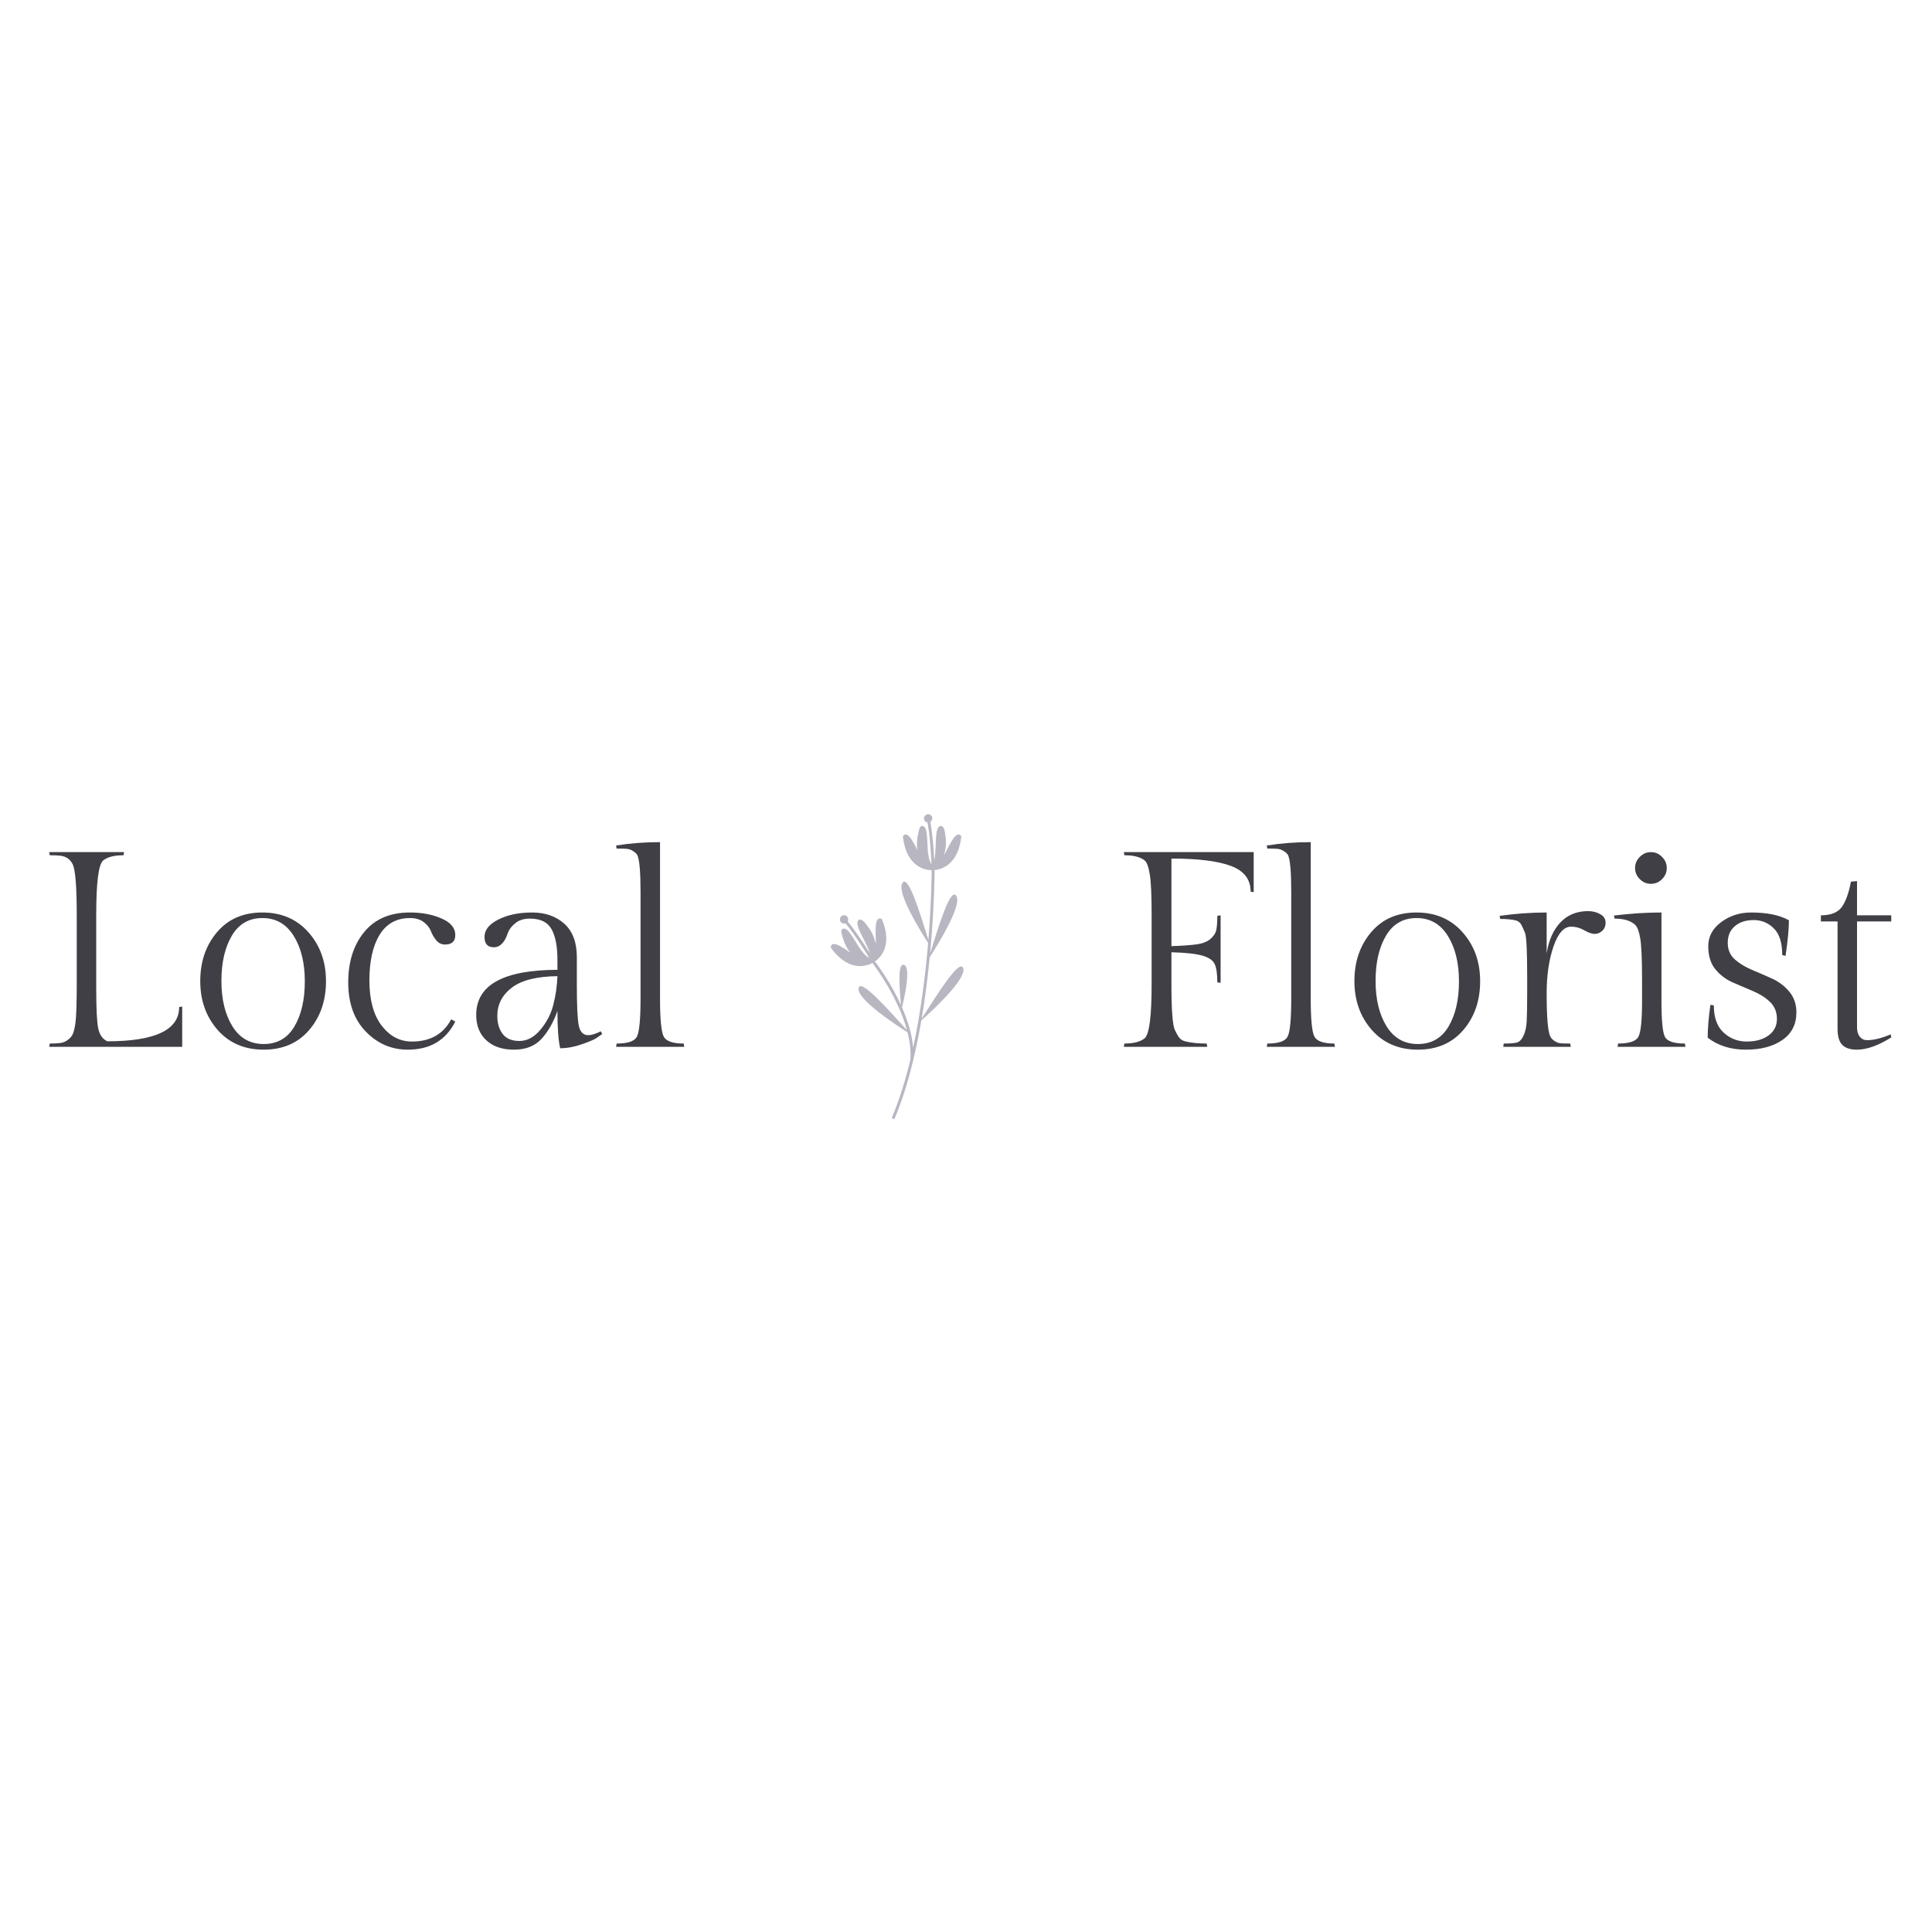
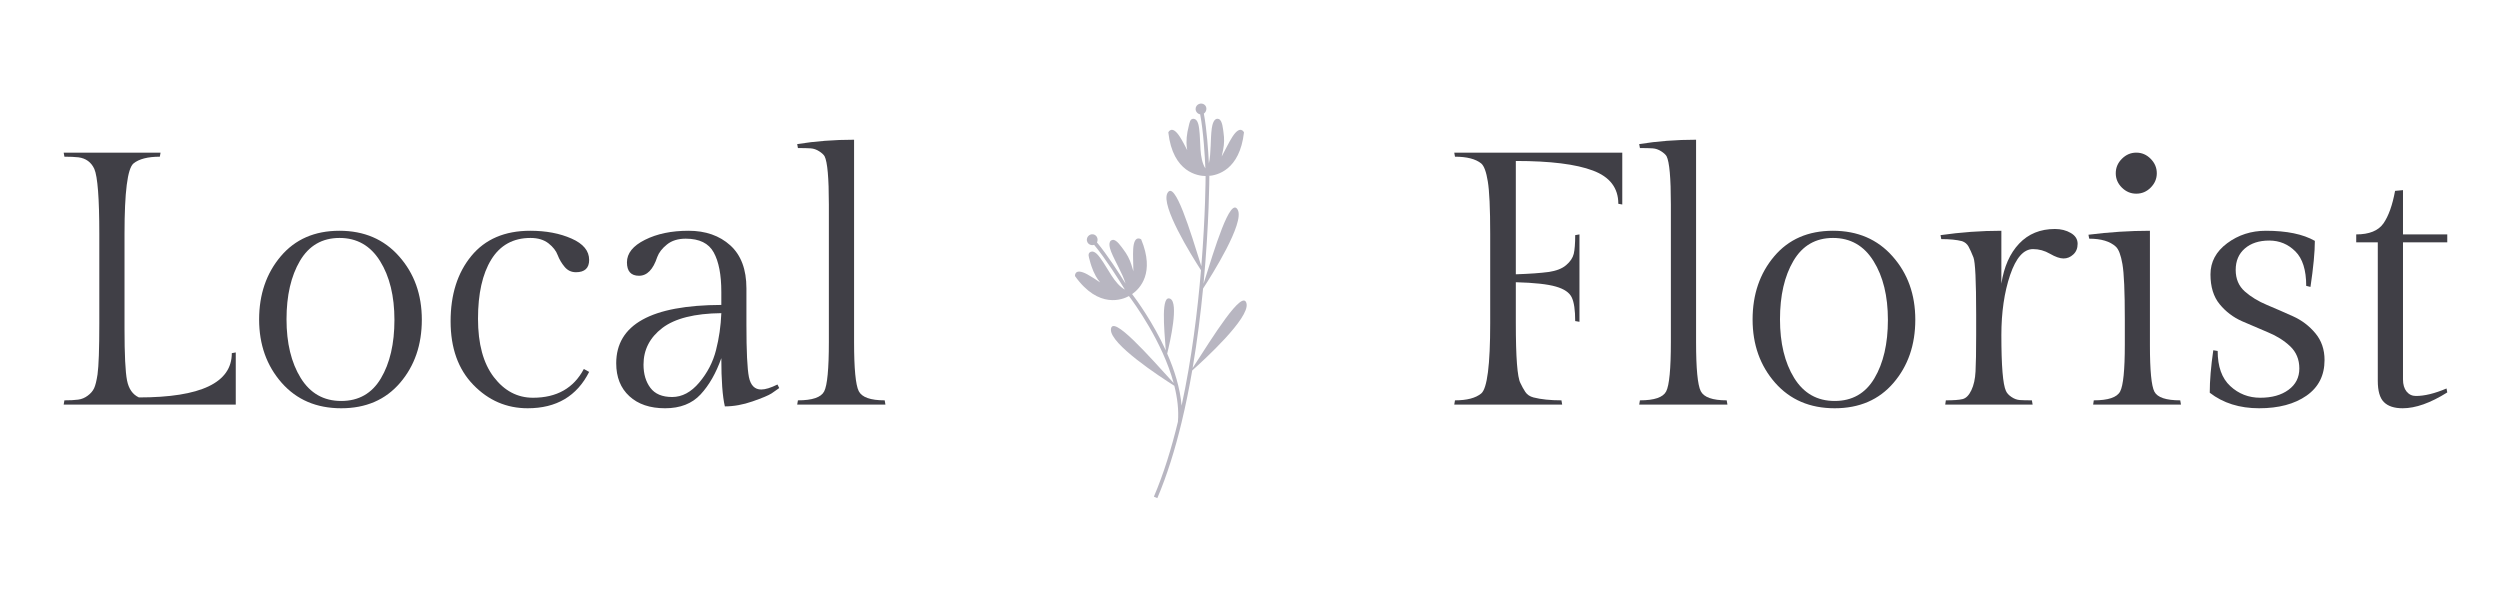
- <svg xmlns="http://www.w3.org/2000/svg" width="500" zoomAndPan="magnify" viewBox="0 0 375 375" height="500" preserveAspectRatio="xMidYMid meet" version="1.0">
+ <svg xmlns="http://www.w3.org/2000/svg" width="500" zoomAndPan="magnify" viewBox="0 0 375 90" height="120" preserveAspectRatio="xMidYMid meet" version="1.0">
  <defs>
    <g />
-     <clipPath id="8d36da20f7">
-       <path d="M 161.117 158 L 187.441 158 L 187.441 217.504 L 161.117 217.504 Z M 161.117 158 " clip-rule="nonzero" />
+     <clipPath id="9961842f8b">
+       <path d="M 161.117 15.273 L 187.441 15.273 L 187.441 75 L 161.117 75 Z M 161.117 15.273 " clip-rule="nonzero" />
    </clipPath>
  </defs>
  <g fill="#403f46" fill-opacity="1">
-     <g transform="translate(6.802075, 203.1922)">
+     <g transform="translate(6.802073, 60.69222)">
      <g>
        <path d="M 28.562 0 L 2.75 0 L 2.859 -0.641 C 3.723 -0.641 4.414 -0.676 4.938 -0.75 C 5.457 -0.82 5.93 -1.02 6.359 -1.344 C 6.797 -1.664 7.113 -2.035 7.312 -2.453 C 7.508 -2.867 7.68 -3.562 7.828 -4.531 C 8.004 -5.789 8.094 -8.348 8.094 -12.203 L 8.094 -25.594 C 8.094 -30.945 7.844 -34.203 7.344 -35.359 C 6.875 -36.367 6.082 -36.945 4.969 -37.094 C 4.426 -37.156 3.723 -37.188 2.859 -37.188 L 2.75 -37.797 L 17.281 -37.797 L 17.172 -37.188 C 15.367 -37.188 14.051 -36.848 13.219 -36.172 C 12.32 -35.41 11.875 -31.883 11.875 -25.594 L 11.875 -11.391 C 11.875 -7.504 12 -4.922 12.25 -3.641 C 12.5 -2.367 13.094 -1.516 14.031 -1.078 C 23.32 -1.078 27.969 -3.289 27.969 -7.719 L 28.562 -7.828 Z M 28.562 0 " />
      </g>
    </g>
  </g>
  <g fill="#403f46" fill-opacity="1">
-     <g transform="translate(36.71218, 203.1922)">
+     <g transform="translate(36.71218, 60.69222)">
      <g>
        <path d="M 2.156 -12.766 C 2.156 -16.523 3.234 -19.68 5.391 -22.234 C 7.555 -24.797 10.492 -26.078 14.203 -26.078 C 17.91 -26.078 20.895 -24.797 23.156 -22.234 C 25.426 -19.68 26.562 -16.516 26.562 -12.734 C 26.562 -8.961 25.473 -5.805 23.297 -3.266 C 21.117 -0.723 18.176 0.547 14.469 0.547 C 10.758 0.547 7.781 -0.727 5.531 -3.281 C 3.281 -5.844 2.156 -9.004 2.156 -12.766 Z M 8.391 -4 C 9.816 -1.695 11.844 -0.547 14.469 -0.547 C 17.094 -0.547 19.078 -1.676 20.422 -3.938 C 21.773 -6.207 22.453 -9.129 22.453 -12.703 C 22.453 -16.285 21.734 -19.227 20.297 -21.531 C 18.859 -23.844 16.832 -25 14.219 -25 C 11.613 -25 9.633 -23.852 8.281 -21.562 C 6.938 -19.281 6.266 -16.359 6.266 -12.797 C 6.266 -9.234 6.973 -6.301 8.391 -4 Z M 8.391 -4 " />
      </g>
    </g>
  </g>
  <g fill="#403f46" fill-opacity="1">
-     <g transform="translate(65.43452, 203.1922)">
+     <g transform="translate(65.43452, 60.69222)">
      <g>
        <path d="M 13.719 0.547 C 10.551 0.547 7.832 -0.625 5.562 -2.969 C 3.289 -5.312 2.156 -8.488 2.156 -12.5 C 2.156 -16.508 3.191 -19.773 5.266 -22.297 C 7.336 -24.816 10.281 -26.078 14.094 -26.078 C 16.469 -26.078 18.535 -25.688 20.297 -24.906 C 22.055 -24.133 22.938 -23.066 22.938 -21.703 C 22.938 -20.473 22.273 -19.859 20.953 -19.859 C 20.266 -19.859 19.695 -20.129 19.25 -20.672 C 18.801 -21.211 18.457 -21.797 18.219 -22.422 C 17.988 -23.055 17.531 -23.645 16.844 -24.188 C 16.156 -24.727 15.254 -25 14.141 -25 C 11.547 -25 9.582 -23.914 8.25 -21.75 C 6.926 -19.594 6.266 -16.633 6.266 -12.875 C 6.266 -9.113 7.055 -6.195 8.641 -4.125 C 10.223 -2.062 12.18 -1.031 14.516 -1.031 C 18.078 -1.031 20.617 -2.469 22.141 -5.344 L 22.938 -4.906 C 21.102 -1.27 18.031 0.547 13.719 0.547 Z M 13.719 0.547 " />
      </g>
    </g>
  </g>
  <g fill="#403f46" fill-opacity="1">
-     <g transform="translate(89.72974, 203.1922)">
+     <g transform="translate(89.72974, 60.69222)">
      <g>
        <path d="M 22.234 -17.438 L 22.234 -11.984 C 22.234 -7.992 22.359 -5.375 22.609 -4.125 C 22.867 -2.883 23.484 -2.266 24.453 -2.266 C 25.066 -2.266 25.879 -2.516 26.891 -3.016 L 27.156 -2.484 C 26.863 -2.266 26.484 -2 26.016 -1.688 C 25.547 -1.383 24.594 -0.984 23.156 -0.484 C 21.719 0.016 20.332 0.266 19 0.266 C 18.645 -1.242 18.469 -3.656 18.469 -6.969 C 17.676 -4.727 16.641 -2.914 15.359 -1.531 C 14.078 -0.145 12.301 0.547 10.031 0.547 C 7.77 0.547 5.984 -0.055 4.672 -1.266 C 3.359 -2.473 2.703 -4.117 2.703 -6.203 C 2.703 -12.004 7.957 -14.922 18.469 -14.953 L 18.469 -16.891 C 18.469 -19.484 18.086 -21.461 17.328 -22.828 C 16.578 -24.203 15.176 -24.891 13.125 -24.891 C 11.969 -24.891 11.031 -24.598 10.312 -24.016 C 9.594 -23.441 9.109 -22.816 8.859 -22.141 C 8.242 -20.266 7.332 -19.328 6.125 -19.328 C 4.914 -19.328 4.312 -20 4.312 -21.344 C 4.312 -22.695 5.211 -23.82 7.016 -24.719 C 8.816 -25.625 10.992 -26.078 13.547 -26.078 C 16.109 -26.078 18.195 -25.348 19.812 -23.891 C 21.426 -22.43 22.234 -20.281 22.234 -17.438 Z M 6.797 -6 C 6.797 -4.594 7.141 -3.43 7.828 -2.516 C 8.516 -1.598 9.602 -1.141 11.094 -1.141 C 12.582 -1.141 13.938 -1.863 15.156 -3.312 C 16.383 -4.77 17.223 -6.391 17.672 -8.172 C 18.129 -9.953 18.395 -11.801 18.469 -13.719 C 14.469 -13.676 11.52 -12.938 9.625 -11.5 C 7.738 -10.062 6.797 -8.227 6.797 -6 Z M 6.797 -6 " />
      </g>
    </g>
  </g>
  <g fill="#403f46" fill-opacity="1">
-     <g transform="translate(118.2361, 203.1922)">
+     <g transform="translate(118.2361, 60.69222)">
      <g>
        <path d="M 9.875 -39.734 L 9.875 -9.391 C 9.875 -5.398 10.109 -2.941 10.578 -2.016 C 11.047 -1.098 12.344 -0.641 14.469 -0.641 L 14.578 0 L 1.344 0 L 1.453 -0.641 C 3.617 -0.641 4.93 -1.086 5.391 -1.984 C 5.859 -2.891 6.094 -5.359 6.094 -9.391 L 6.094 -30.016 C 6.094 -34.004 5.879 -36.414 5.453 -37.25 C 5.305 -37.5 5.035 -37.75 4.641 -38 C 4.242 -38.258 3.82 -38.406 3.375 -38.438 C 2.926 -38.469 2.285 -38.484 1.453 -38.484 L 1.344 -39.078 C 4.051 -39.516 6.895 -39.734 9.875 -39.734 Z M 9.875 -39.734 " />
      </g>
    </g>
  </g>
  <g fill="#403f46" fill-opacity="1">
-     <g transform="translate(134.4437, 203.1922)">
+     <g transform="translate(134.4437, 60.69222)">
      <g />
    </g>
  </g>
  <g fill="#403f46" fill-opacity="1">
-     <g transform="translate(147.9411, 203.1922)">
+     <g transform="translate(147.9411, 60.69222)">
      <g />
    </g>
  </g>
  <g fill="#403f46" fill-opacity="1">
-     <g transform="translate(161.4384, 203.1922)">
+     <g transform="translate(161.4384, 60.69222)">
      <g />
    </g>
  </g>
  <g fill="#403f46" fill-opacity="1">
-     <g transform="translate(174.9358, 203.1922)">
+     <g transform="translate(174.9358, 60.69222)">
      <g />
    </g>
  </g>
  <g fill="#403f46" fill-opacity="1">
-     <g transform="translate(188.4331, 203.1922)">
+     <g transform="translate(188.4331, 60.69222)">
      <g />
    </g>
  </g>
  <g fill="#403f46" fill-opacity="1">
-     <g transform="translate(201.9305, 203.1922)">
+     <g transform="translate(201.9305, 60.69222)">
      <g />
    </g>
  </g>
  <g fill="#403f46" fill-opacity="1">
-     <g transform="translate(215.4358, 203.1922)">
+     <g transform="translate(215.4358, 60.69222)">
      <g>
        <path d="M 27.906 -37.797 L 27.906 -30.016 L 27.312 -30.125 C 27.312 -32.5 26.039 -34.16 23.5 -35.109 C 20.969 -36.066 17.113 -36.547 11.938 -36.547 L 11.938 -19.547 C 14.02 -19.617 15.645 -19.734 16.812 -19.891 C 17.988 -20.055 18.879 -20.398 19.484 -20.922 C 20.098 -21.441 20.477 -22.004 20.625 -22.609 C 20.77 -23.223 20.844 -24.16 20.844 -25.422 L 21.484 -25.531 L 21.484 -12.422 L 20.844 -12.531 C 20.844 -14.176 20.672 -15.359 20.328 -16.078 C 19.984 -16.805 19.191 -17.348 17.953 -17.703 C 16.711 -18.066 14.707 -18.285 11.938 -18.359 L 11.938 -12.203 C 11.938 -7.086 12.164 -4.098 12.625 -3.234 C 12.844 -2.766 13.086 -2.32 13.359 -1.906 C 13.629 -1.5 14.035 -1.223 14.578 -1.078 C 15.723 -0.785 17.125 -0.641 18.781 -0.641 L 18.891 0 L 2.703 0 L 2.812 -0.641 C 4.602 -0.641 5.914 -0.984 6.75 -1.672 C 7.645 -2.43 8.094 -5.941 8.094 -12.203 L 8.094 -25.594 C 8.094 -29.438 7.973 -32.066 7.734 -33.484 C 7.504 -34.91 7.176 -35.805 6.75 -36.172 C 5.914 -36.848 4.602 -37.188 2.812 -37.188 L 2.703 -37.797 Z M 27.906 -37.797 " />
      </g>
    </g>
  </g>
  <g fill="#403f46" fill-opacity="1">
-     <g transform="translate(244.5361, 203.1922)">
+     <g transform="translate(244.5361, 60.69222)">
      <g>
        <path d="M 9.875 -39.734 L 9.875 -9.391 C 9.875 -5.398 10.109 -2.941 10.578 -2.016 C 11.047 -1.098 12.344 -0.641 14.469 -0.641 L 14.578 0 L 1.344 0 L 1.453 -0.641 C 3.617 -0.641 4.93 -1.086 5.391 -1.984 C 5.859 -2.891 6.094 -5.359 6.094 -9.391 L 6.094 -30.016 C 6.094 -34.004 5.879 -36.414 5.453 -37.25 C 5.305 -37.5 5.035 -37.75 4.641 -38 C 4.242 -38.258 3.82 -38.406 3.375 -38.438 C 2.926 -38.469 2.285 -38.484 1.453 -38.484 L 1.344 -39.078 C 4.051 -39.516 6.895 -39.734 9.875 -39.734 Z M 9.875 -39.734 " />
      </g>
    </g>
  </g>
  <g fill="#403f46" fill-opacity="1">
-     <g transform="translate(260.7329, 203.1922)">
+     <g transform="translate(260.7329, 60.69222)">
      <g>
        <path d="M 2.156 -12.766 C 2.156 -16.523 3.234 -19.68 5.391 -22.234 C 7.555 -24.797 10.492 -26.078 14.203 -26.078 C 17.91 -26.078 20.895 -24.797 23.156 -22.234 C 25.426 -19.68 26.562 -16.516 26.562 -12.734 C 26.562 -8.961 25.473 -5.805 23.297 -3.266 C 21.117 -0.723 18.176 0.547 14.469 0.547 C 10.758 0.547 7.781 -0.727 5.531 -3.281 C 3.281 -5.844 2.156 -9.004 2.156 -12.766 Z M 8.391 -4 C 9.816 -1.695 11.844 -0.547 14.469 -0.547 C 17.094 -0.547 19.078 -1.676 20.422 -3.938 C 21.773 -6.207 22.453 -9.129 22.453 -12.703 C 22.453 -16.285 21.734 -19.227 20.297 -21.531 C 18.859 -23.844 16.832 -25 14.219 -25 C 11.613 -25 9.633 -23.852 8.281 -21.562 C 6.938 -19.281 6.266 -16.359 6.266 -12.797 C 6.266 -9.234 6.973 -6.301 8.391 -4 Z M 8.391 -4 " />
      </g>
    </g>
  </g>
  <g fill="#403f46" fill-opacity="1">
-     <g transform="translate(289.4552, 203.1922)">
+     <g transform="translate(289.4552, 60.69222)">
      <g>
        <path d="M 18.781 -26.344 C 19.688 -26.344 20.477 -26.145 21.156 -25.75 C 21.844 -25.352 22.188 -24.812 22.188 -24.125 C 22.188 -23.445 21.969 -22.91 21.531 -22.516 C 21.102 -22.117 20.617 -21.922 20.078 -21.922 C 19.535 -21.922 18.859 -22.156 18.047 -22.625 C 17.242 -23.094 16.395 -23.328 15.5 -23.328 C 14.094 -23.328 12.945 -22.031 12.062 -19.438 C 11.188 -16.844 10.75 -13.836 10.75 -10.422 C 10.75 -5.816 10.977 -3.023 11.438 -2.047 C 11.582 -1.723 11.852 -1.426 12.25 -1.156 C 12.645 -0.883 13.055 -0.727 13.484 -0.688 C 13.922 -0.656 14.535 -0.641 15.328 -0.641 L 15.438 0 L 2.328 0 L 2.422 -0.641 C 3.578 -0.641 4.414 -0.703 4.938 -0.828 C 5.457 -0.961 5.895 -1.406 6.25 -2.156 C 6.613 -2.914 6.82 -3.859 6.875 -4.984 C 6.938 -6.117 6.969 -7.93 6.969 -10.422 L 6.969 -13.547 C 6.969 -18.547 6.832 -21.391 6.562 -22.078 C 6.289 -22.766 6.047 -23.305 5.828 -23.703 C 5.609 -24.098 5.285 -24.367 4.859 -24.516 C 4.066 -24.723 3.023 -24.828 1.734 -24.828 L 1.625 -25.422 C 4.676 -25.859 7.719 -26.078 10.75 -26.078 L 10.75 -18.141 C 11.145 -20.691 12.035 -22.695 13.422 -24.156 C 14.805 -25.613 16.594 -26.344 18.781 -26.344 Z M 18.781 -26.344 " />
      </g>
    </g>
  </g>
  <g fill="#403f46" fill-opacity="1">
-     <g transform="translate(311.6449, 203.1922)">
+     <g transform="translate(311.6449, 60.69222)">
      <g>
        <path d="M 6.641 -32.547 C 6.023 -33.16 5.719 -33.879 5.719 -34.703 C 5.719 -35.535 6.023 -36.258 6.641 -36.875 C 7.254 -37.488 7.973 -37.797 8.797 -37.797 C 9.629 -37.797 10.348 -37.488 10.953 -36.875 C 11.566 -36.258 11.875 -35.535 11.875 -34.703 C 11.875 -33.879 11.566 -33.16 10.953 -32.547 C 10.348 -31.941 9.629 -31.641 8.797 -31.641 C 7.973 -31.641 7.254 -31.941 6.641 -32.547 Z M 10.844 -26.078 L 10.844 -8.906 C 10.844 -5.125 11.066 -2.801 11.516 -1.938 C 11.973 -1.07 13.266 -0.641 15.391 -0.641 L 15.5 0 L 2.328 0 L 2.422 -0.641 C 4.586 -0.641 5.906 -1.082 6.375 -1.969 C 6.844 -2.852 7.078 -5.203 7.078 -9.016 L 7.078 -12.797 C 7.078 -16.973 6.957 -19.734 6.719 -21.078 C 6.488 -22.43 6.156 -23.305 5.719 -23.703 C 4.852 -24.492 3.523 -24.891 1.734 -24.891 L 1.625 -25.484 C 4.75 -25.879 7.82 -26.078 10.844 -26.078 Z M 10.844 -26.078 " />
      </g>
    </g>
  </g>
  <g fill="#403f46" fill-opacity="1">
-     <g transform="translate(328.7595, 203.1922)">
+     <g transform="translate(328.7595, 60.69222)">
      <g>
        <path d="M 3.891 -8.047 C 3.891 -5.703 4.52 -3.945 5.781 -2.781 C 7.039 -1.613 8.539 -1.031 10.281 -1.031 C 12.031 -1.031 13.441 -1.426 14.516 -2.219 C 15.598 -3.008 16.141 -4.078 16.141 -5.422 C 16.141 -6.773 15.68 -7.883 14.766 -8.75 C 13.848 -9.613 12.738 -10.312 11.438 -10.844 C 10.145 -11.383 8.844 -11.941 7.531 -12.516 C 6.219 -13.098 5.102 -13.945 4.188 -15.062 C 3.27 -16.176 2.812 -17.664 2.812 -19.531 C 2.812 -21.406 3.645 -22.961 5.312 -24.203 C 6.988 -25.453 8.926 -26.078 11.125 -26.078 C 14.25 -26.078 16.695 -25.57 18.469 -24.562 C 18.469 -22.906 18.25 -20.602 17.812 -17.656 L 17.172 -17.812 C 17.172 -20.188 16.629 -21.91 15.547 -22.984 C 14.461 -24.066 13.156 -24.609 11.625 -24.609 C 10.102 -24.609 8.883 -24.211 7.969 -23.422 C 7.051 -22.629 6.594 -21.555 6.594 -20.203 C 6.594 -18.859 7.051 -17.781 7.969 -16.969 C 8.883 -16.164 9.988 -15.492 11.281 -14.953 C 12.57 -14.41 13.875 -13.844 15.188 -13.25 C 16.508 -12.656 17.629 -11.805 18.547 -10.703 C 19.461 -9.609 19.922 -8.27 19.922 -6.688 C 19.922 -4.383 19.02 -2.602 17.219 -1.344 C 15.414 -0.082 13.047 0.547 10.109 0.547 C 7.18 0.547 4.711 -0.227 2.703 -1.781 C 2.703 -3.582 2.879 -5.707 3.234 -8.156 Z M 3.891 -8.047 " />
      </g>
    </g>
  </g>
  <g fill="#403f46" fill-opacity="1">
-     <g transform="translate(350.9491, 203.1922)">
+     <g transform="translate(350.9491, 60.69222)">
      <g>
        <path d="M 9.5 -25.531 L 16.141 -25.531 L 16.141 -24.344 L 9.5 -24.344 L 9.5 -3.781 C 9.5 -3.02 9.676 -2.414 10.031 -1.969 C 10.395 -1.52 10.863 -1.297 11.438 -1.297 C 12.738 -1.297 14.27 -1.672 16.031 -2.422 L 16.141 -1.828 C 13.617 -0.242 11.391 0.547 9.453 0.547 C 8.191 0.547 7.254 0.238 6.641 -0.375 C 6.023 -0.988 5.719 -2.051 5.719 -3.562 L 5.719 -24.344 L 2.484 -24.344 L 2.484 -25.531 C 4.43 -25.531 5.789 -26.078 6.562 -27.172 C 7.332 -28.273 7.914 -29.906 8.312 -32.062 L 9.5 -32.172 Z M 9.5 -25.531 " />
      </g>
    </g>
  </g>
-   <g clip-path="url(#8d36da20f7)">
-     <path fill="#b8b6c1" d="M 186.98 188.035 C 186.449 185.656 181.855 193.129 178.895 197.707 C 179.594 193.582 180.098 189.508 180.461 185.781 C 181.77 183.77 186.707 175.945 185.664 173.973 C 184.551 171.871 182.18 179.84 180.531 185.059 C 181.387 175.926 181.402 169.039 181.402 168.898 L 181.234 168.898 C 182.547 168.812 185.953 168.047 186.598 162.355 C 186.598 162.355 186.062 161.152 184.859 163.02 C 184.324 163.855 183.816 164.949 183.254 165.984 C 183.352 165.566 183.422 165.191 183.473 164.945 C 183.641 164.102 183.66 163.242 183.527 162.395 C 183.457 161.926 183.371 160.559 182.828 160.359 C 182.055 160.078 181.832 161.285 181.762 161.785 C 181.762 161.801 181.758 161.812 181.758 161.828 C 181.555 163.352 181.684 165.398 181.332 167.016 C 181.238 165.086 181.023 161.941 180.578 159.539 C 180.809 159.387 180.949 159.121 180.957 158.844 C 180.965 158.621 180.887 158.395 180.699 158.23 C 180.18 157.773 179.34 158.156 179.34 158.844 C 179.34 159.246 179.641 159.586 180.027 159.652 C 180.527 162.344 180.734 166 180.805 167.762 C 179.84 166.207 180.145 163.836 179.875 161.828 C 179.816 161.371 179.691 160.41 179.09 160.324 C 178.496 160.238 178.438 160.938 178.324 161.355 C 178.246 161.656 178.176 161.961 178.121 162.27 C 178.023 162.805 177.969 163.344 177.973 163.887 C 177.977 164.27 178.016 164.652 178.082 165.023 C 177.711 164.301 177.352 163.598 176.98 163.02 C 175.781 161.152 175.246 162.355 175.246 162.355 C 175.934 168.43 179.77 168.895 180.84 168.906 C 180.84 169.125 180.824 174.707 180.199 182.43 C 178.555 177.207 176.211 169.387 175.109 171.473 C 174.102 173.371 178.645 180.699 180.148 183.031 C 179.641 189.074 178.762 196.336 177.238 203.352 C 177.016 200.688 176.152 197.984 175.078 195.539 C 175.527 193.719 176.836 187.949 175.543 187.316 C 174.148 186.641 174.602 191.609 174.867 195.059 C 172.945 190.844 170.488 187.488 169.82 186.613 C 170.996 185.793 173.27 183.445 171.176 178.402 C 171.176 178.402 170.125 177.609 169.98 179.828 C 169.914 180.816 170.004 182.02 170.008 183.195 C 169.895 182.785 169.773 182.426 169.699 182.18 C 169.438 181.363 169.035 180.605 168.512 179.926 C 168.219 179.547 167.48 178.395 166.91 178.484 C 166.098 178.617 166.488 179.777 166.668 180.25 C 166.676 180.262 166.68 180.277 166.684 180.289 C 167.25 181.719 168.352 183.445 168.832 185.035 C 167.812 183.391 166.102 180.742 164.543 178.859 C 164.672 178.613 164.668 178.312 164.543 178.066 C 164.438 177.867 164.258 177.711 164.016 177.656 C 163.34 177.508 162.789 178.25 163.125 178.855 C 163.32 179.203 163.75 179.355 164.117 179.223 C 165.863 181.336 167.816 184.438 168.734 185.941 C 167.133 185.047 166.246 182.828 165.043 181.199 C 164.77 180.832 164.191 180.051 163.625 180.266 C 163.066 180.477 163.352 181.121 163.457 181.539 C 163.531 181.844 163.621 182.145 163.723 182.438 C 163.895 182.953 164.109 183.453 164.375 183.926 C 164.566 184.258 164.781 184.574 165.023 184.863 C 164.348 184.414 163.691 183.973 163.09 183.648 C 161.133 182.598 161.246 183.906 161.246 183.906 C 164.824 188.93 168.434 187.41 169.34 186.91 C 170.113 187.93 174.363 193.742 176.047 199.957 C 172.363 195.914 166.77 189.531 166.637 191.926 C 166.52 194.105 173.91 198.953 176.152 200.371 C 176.605 202.18 176.836 204.012 176.688 205.762 C 175.727 209.742 174.543 213.582 173.082 217 L 173.598 217.223 C 175.07 213.766 176.266 209.891 177.234 205.875 L 177.242 205.875 C 177.242 205.863 177.242 205.852 177.242 205.84 C 177.859 203.281 178.387 200.668 178.832 198.07 C 180.594 196.504 187.469 190.223 186.98 188.035 " fill-opacity="1" fill-rule="nonzero" />
+   <g clip-path="url(#9961842f8b)">
+     <path fill="#b8b6c1" d="M 186.98 45.535 C 186.449 43.156 181.855 50.629 178.895 55.207 C 179.594 51.082 180.098 47.008 180.461 43.281 C 181.77 41.27 186.707 33.445 185.664 31.473 C 184.551 29.371 182.18 37.34 180.531 42.559 C 181.387 33.426 181.402 26.539 181.402 26.398 L 181.234 26.398 C 182.547 26.312 185.953 25.547 186.598 19.855 C 186.598 19.855 186.062 18.652 184.859 20.52 C 184.324 21.355 183.816 22.449 183.254 23.48 C 183.352 23.066 183.422 22.691 183.473 22.445 C 183.641 21.602 183.66 20.742 183.527 19.895 C 183.457 19.426 183.371 18.059 182.828 17.859 C 182.055 17.578 181.832 18.785 181.762 19.285 C 181.762 19.301 181.758 19.312 181.758 19.328 C 181.555 20.852 181.684 22.898 181.332 24.516 C 181.238 22.586 181.023 19.441 180.578 17.039 C 180.809 16.887 180.949 16.621 180.957 16.344 C 180.965 16.121 180.887 15.895 180.699 15.73 C 180.18 15.273 179.34 15.656 179.34 16.344 C 179.34 16.746 179.641 17.086 180.027 17.152 C 180.527 19.844 180.734 23.5 180.805 25.262 C 179.84 23.707 180.145 21.336 179.875 19.328 C 179.816 18.871 179.691 17.91 179.09 17.824 C 178.496 17.738 178.438 18.438 178.324 18.855 C 178.246 19.156 178.176 19.461 178.121 19.77 C 178.023 20.305 177.969 20.844 177.973 21.387 C 177.977 21.77 178.016 22.152 178.082 22.523 C 177.711 21.801 177.352 21.098 176.98 20.52 C 175.781 18.652 175.246 19.855 175.246 19.855 C 175.934 25.93 179.77 26.395 180.84 26.406 C 180.84 26.625 180.824 32.207 180.199 39.93 C 178.555 34.707 176.211 26.887 175.109 28.973 C 174.102 30.871 178.645 38.199 180.148 40.531 C 179.641 46.574 178.762 53.836 177.238 60.852 C 177.016 58.188 176.152 55.484 175.078 53.039 C 175.527 51.219 176.836 45.449 175.543 44.816 C 174.148 44.141 174.602 49.109 174.867 52.559 C 172.945 48.344 170.488 44.988 169.82 44.113 C 170.996 43.293 173.27 40.945 171.176 35.902 C 171.176 35.902 170.125 35.109 169.98 37.328 C 169.914 38.316 170.004 39.52 170.008 40.695 C 169.895 40.285 169.773 39.926 169.699 39.68 C 169.438 38.863 169.035 38.105 168.512 37.426 C 168.219 37.047 167.48 35.895 166.91 35.984 C 166.098 36.117 166.488 37.277 166.668 37.75 C 166.676 37.762 166.68 37.777 166.684 37.789 C 167.25 39.219 168.352 40.945 168.832 42.535 C 167.812 40.891 166.102 38.242 164.543 36.359 C 164.672 36.113 164.668 35.812 164.543 35.566 C 164.438 35.367 164.258 35.211 164.016 35.156 C 163.34 35.008 162.789 35.75 163.125 36.355 C 163.32 36.703 163.75 36.855 164.117 36.723 C 165.863 38.836 167.816 41.938 168.734 43.441 C 167.133 42.547 166.246 40.328 165.043 38.699 C 164.77 38.332 164.191 37.551 163.625 37.766 C 163.066 37.977 163.352 38.621 163.457 39.039 C 163.531 39.344 163.621 39.645 163.723 39.938 C 163.895 40.453 164.109 40.953 164.375 41.426 C 164.566 41.758 164.781 42.074 165.023 42.363 C 164.348 41.914 163.691 41.473 163.09 41.148 C 161.133 40.098 161.246 41.406 161.246 41.406 C 164.824 46.43 168.434 44.91 169.34 44.41 C 170.113 45.43 174.363 51.242 176.047 57.457 C 172.363 53.414 166.77 47.031 166.637 49.426 C 166.52 51.605 173.91 56.453 176.152 57.871 C 176.605 59.68 176.836 61.512 176.688 63.262 C 175.727 67.242 174.543 71.082 173.082 74.5 L 173.598 74.723 C 175.07 71.266 176.266 67.391 177.234 63.375 L 177.242 63.375 C 177.242 63.363 177.242 63.352 177.242 63.34 C 177.859 60.781 178.387 58.168 178.832 55.57 C 180.594 54.004 187.469 47.723 186.98 45.535 " fill-opacity="1" fill-rule="nonzero" />
  </g>
</svg>
